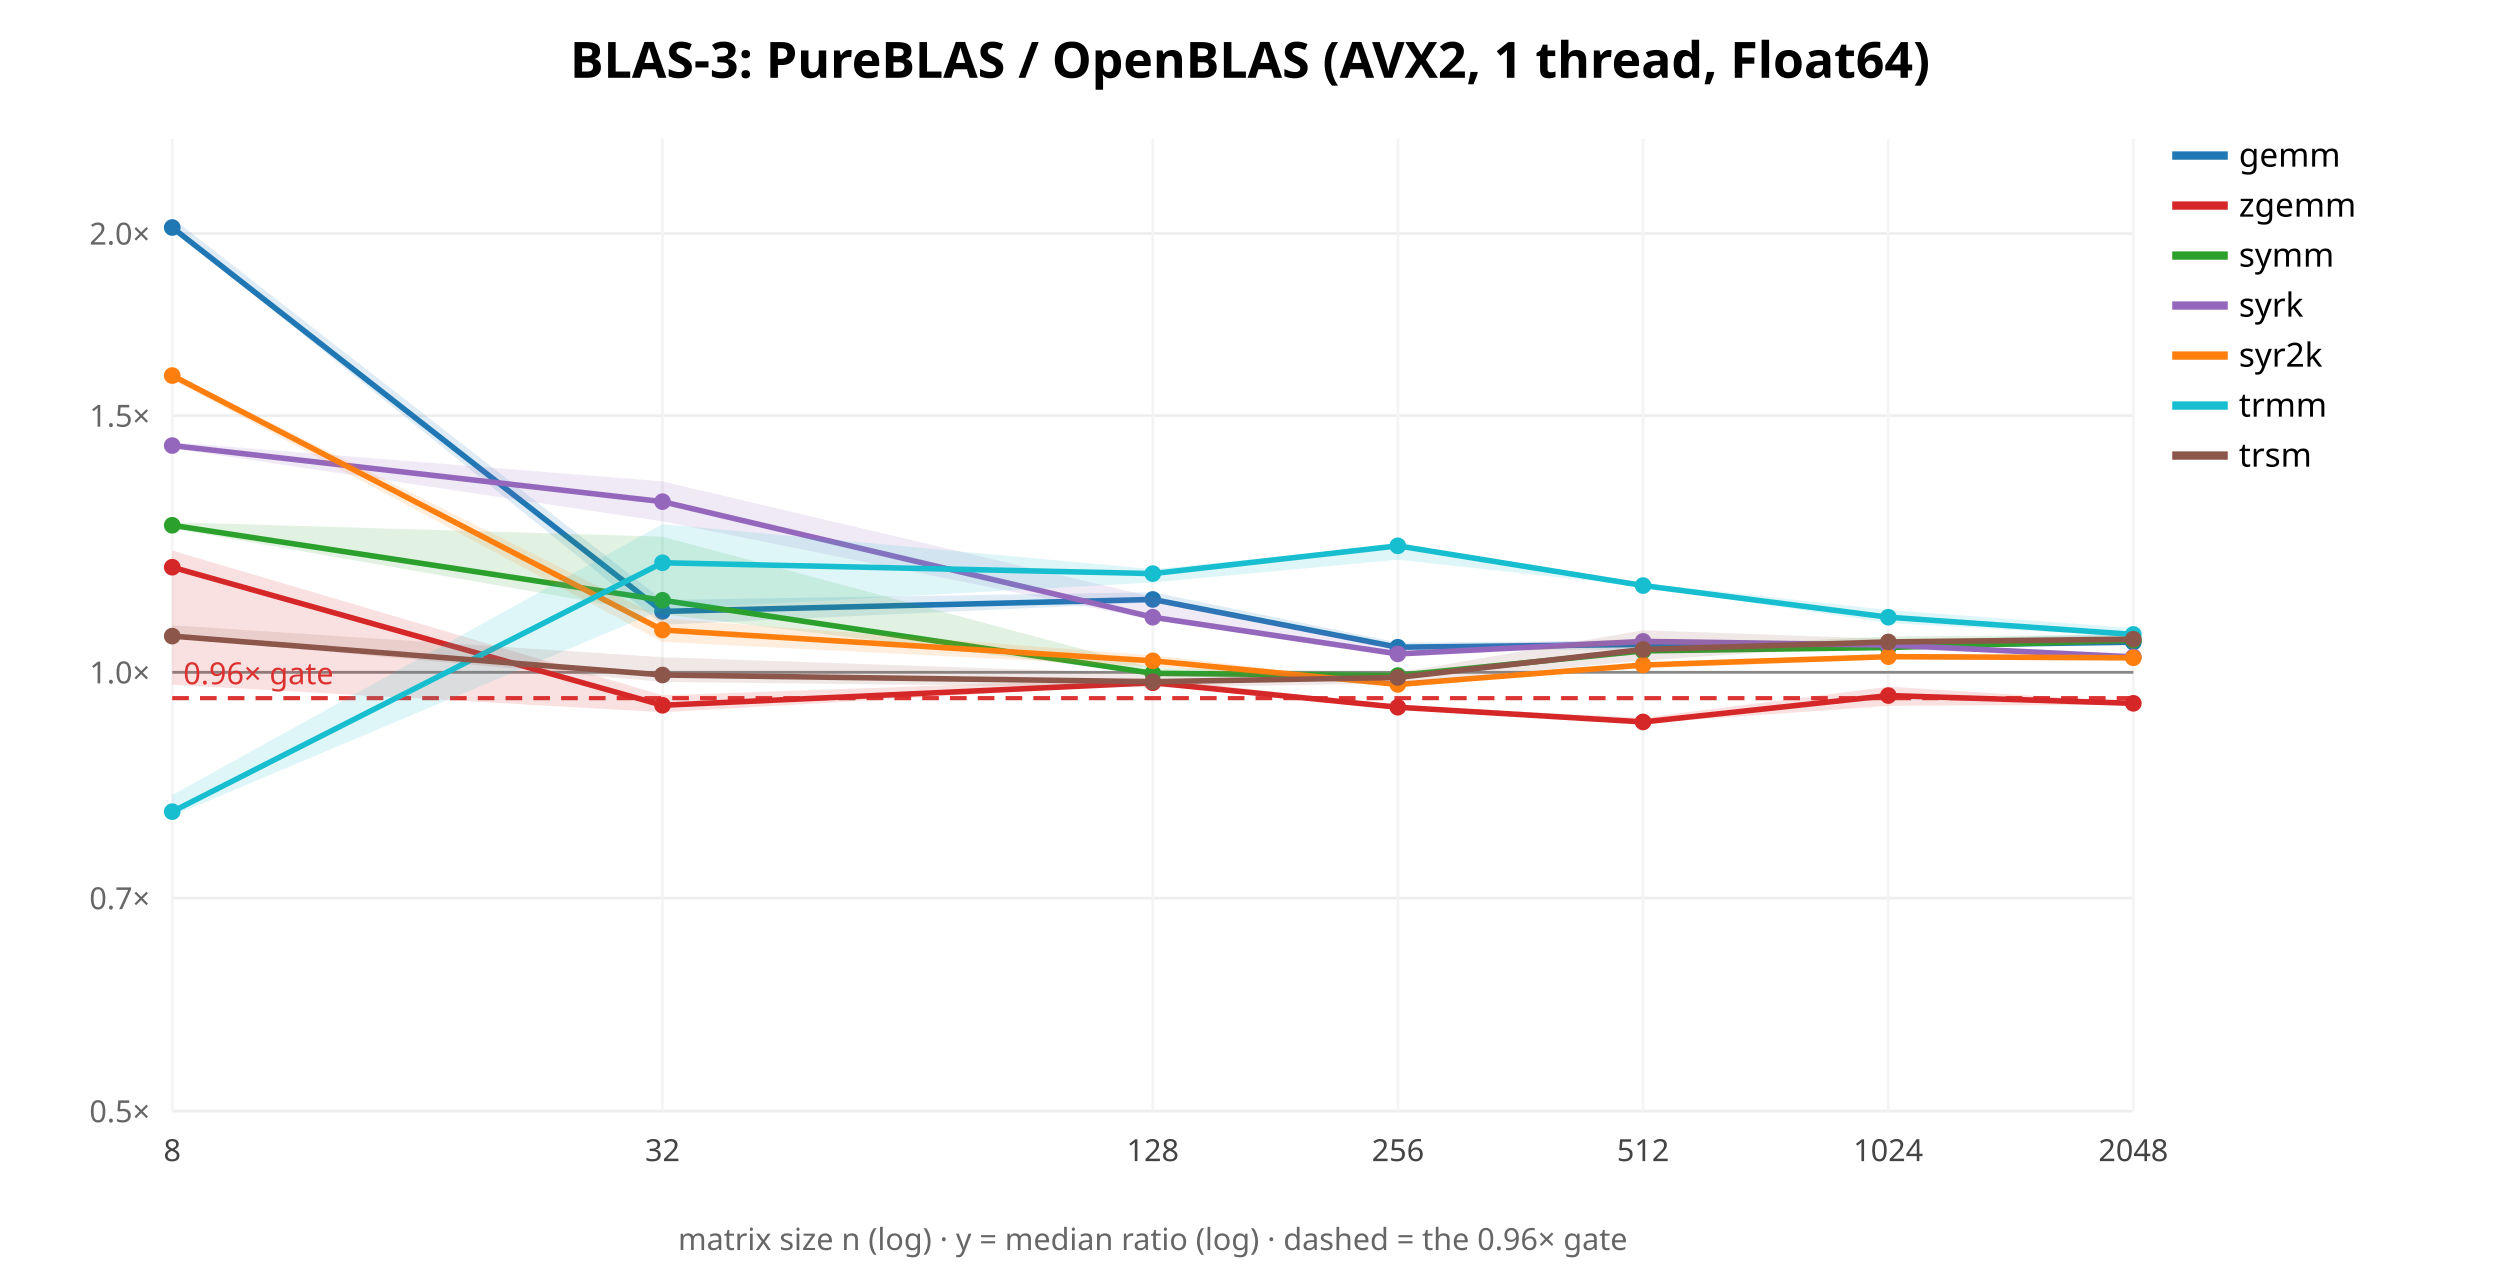
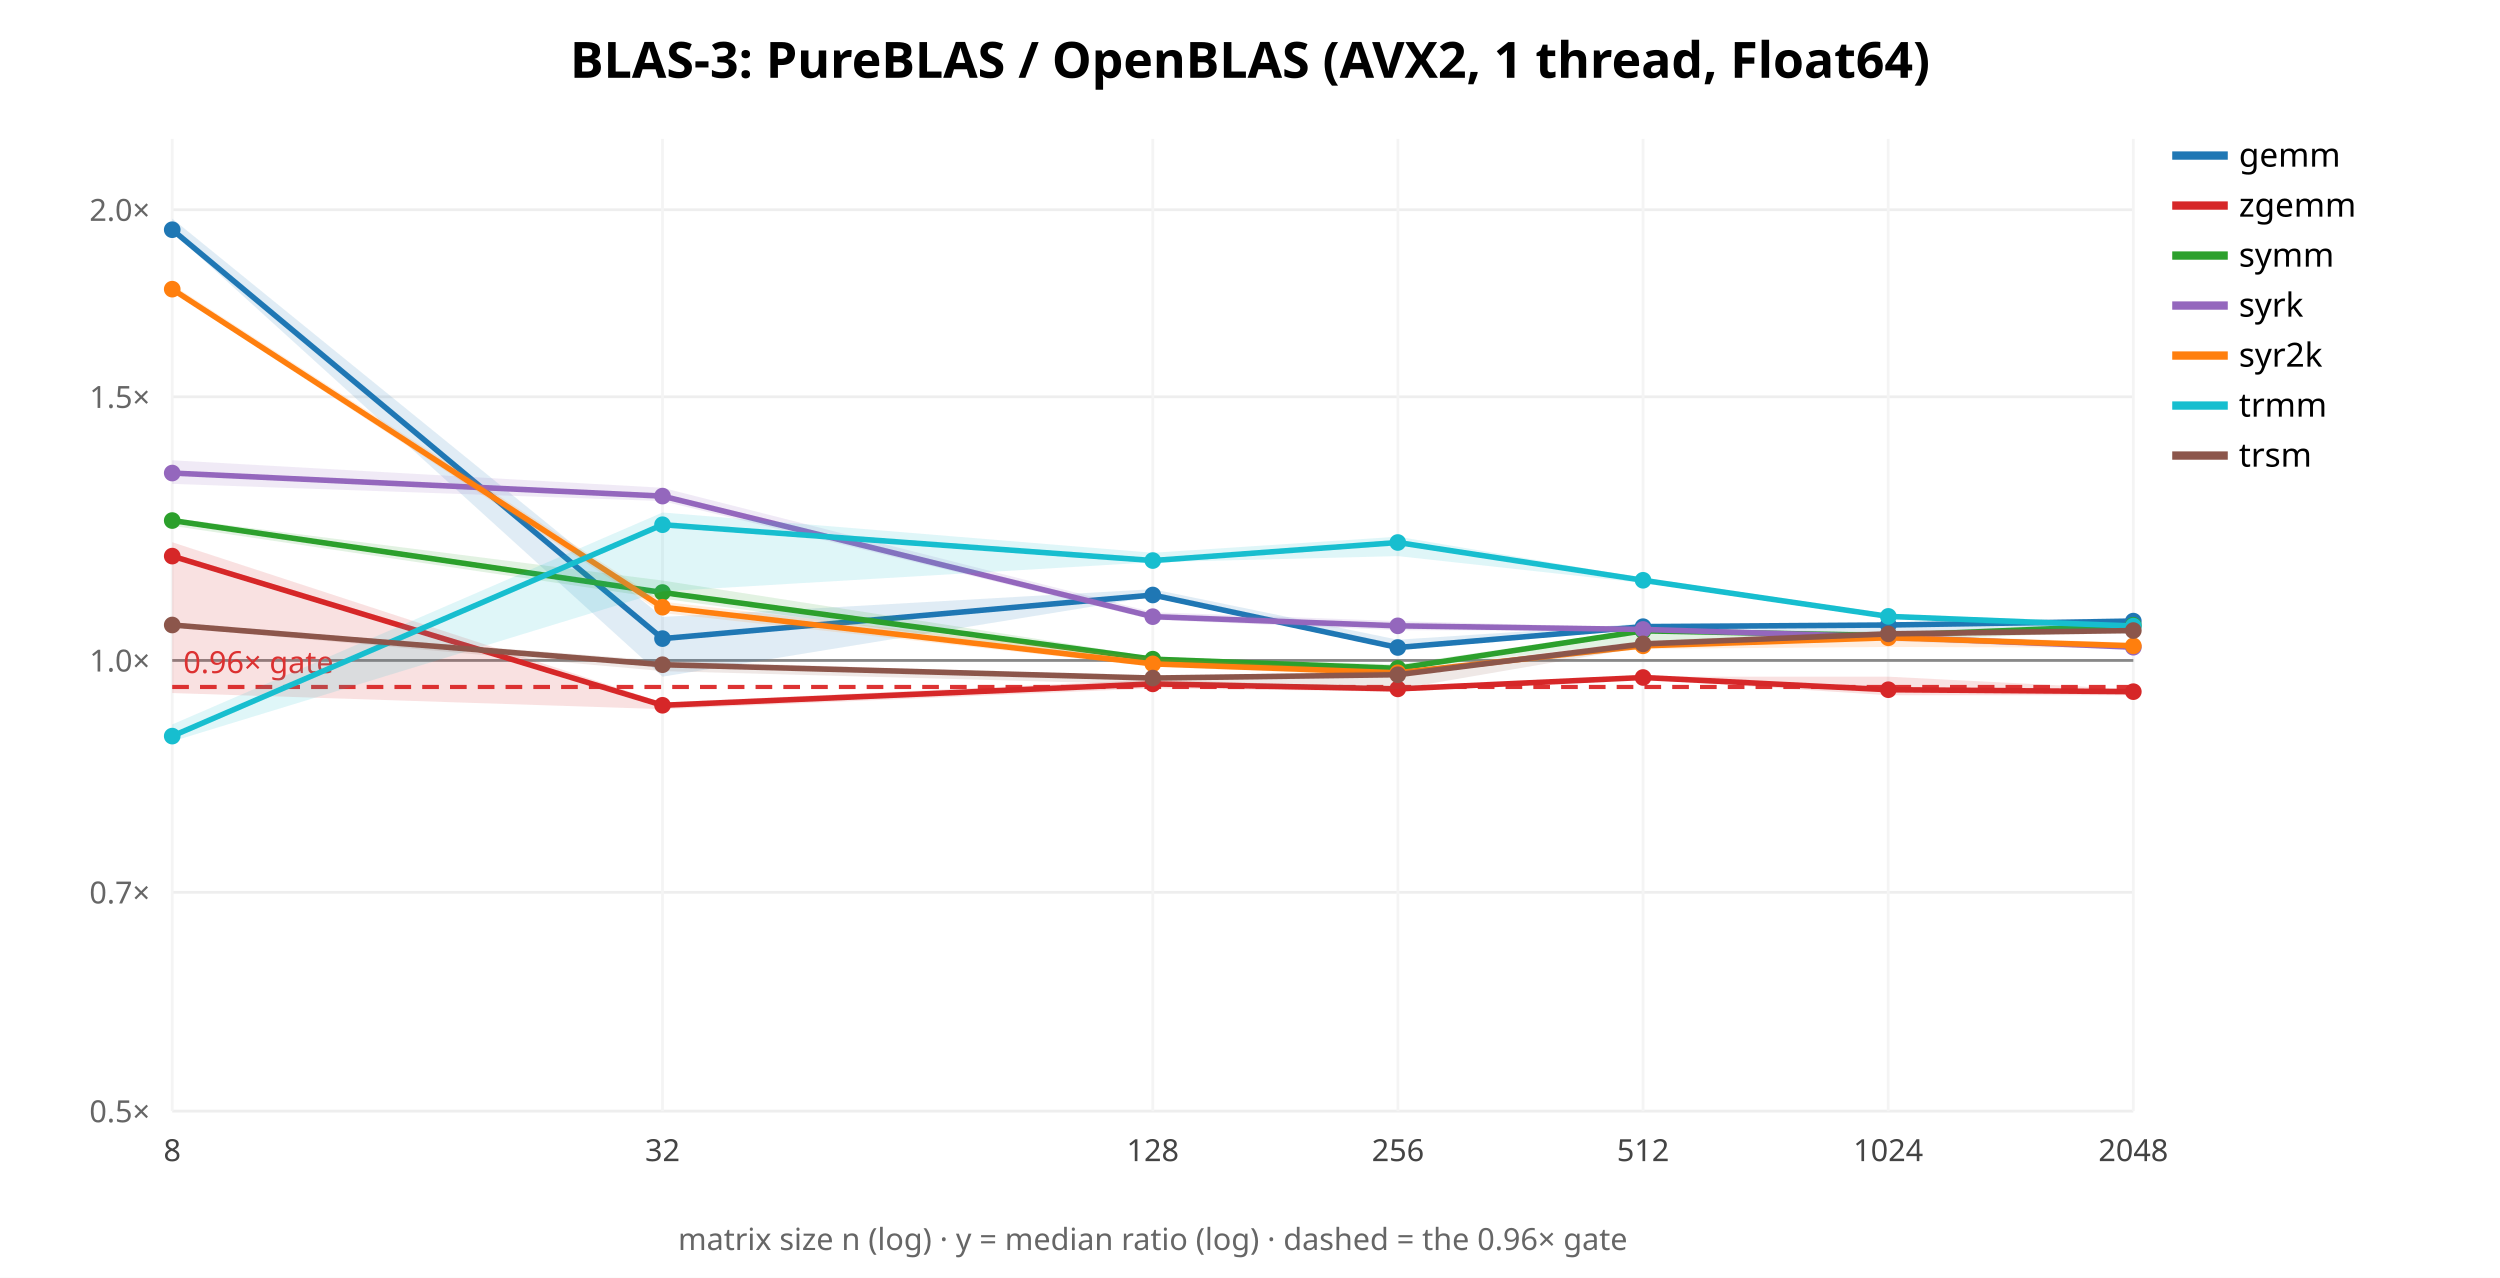
<svg xmlns="http://www.w3.org/2000/svg" width="900" height="460" font-family="sans-serif">
  <rect width="900" height="460" fill="white" />
  <text x="450.0" y="28" text-anchor="middle" font-size="18" font-weight="bold">BLAS-3: PureBLAS / OpenBLAS (AVX2, 1 thread, Float64)</text>
  <line x1="62" y1="400.0" x2="768" y2="400.0" stroke="#eee" />
  <text x="54" y="404.0" text-anchor="end" font-size="11" fill="#666">0.5×</text>
-   <line x1="62" y1="323.317" x2="768" y2="323.317" stroke="#eee" />
-   <text x="54" y="327.317" text-anchor="end" font-size="11" fill="#666">0.7×</text>
-   <line x1="62" y1="242.03" x2="768" y2="242.03" stroke="#eee" />
-   <text x="54" y="246.03" text-anchor="end" font-size="11" fill="#666">1.0×</text>
-   <line x1="62" y1="149.623" x2="768" y2="149.623" stroke="#eee" />
-   <text x="54" y="153.623" text-anchor="end" font-size="11" fill="#666">1.5×</text>
-   <line x1="62" y1="84.06" x2="768" y2="84.06" stroke="#eee" />
-   <text x="54" y="88.06" text-anchor="end" font-size="11" fill="#666">2.0×</text>
+   <line x1="62" y1="321.242" x2="768" y2="321.242" stroke="#eee" />
+   <text x="54" y="325.242" text-anchor="end" font-size="11" fill="#666">0.7×</text>
+   <line x1="62" y1="237.755" x2="768" y2="237.755" stroke="#eee" />
+   <text x="54" y="241.755" text-anchor="end" font-size="11" fill="#666">1.0×</text>
+   <line x1="62" y1="142.848" x2="768" y2="142.848" stroke="#eee" />
+   <text x="54" y="146.848" text-anchor="end" font-size="11" fill="#666">1.5×</text>
+   <line x1="62" y1="75.511" x2="768" y2="75.511" stroke="#eee" />
+   <text x="54" y="79.511" text-anchor="end" font-size="11" fill="#666">2.0×</text>
  <line x1="62.0" y1="50" x2="62.0" y2="400" stroke="#f4f4f4" />
  <text x="62.0" y="418" text-anchor="middle" font-size="11" fill="#444">8</text>
  <line x1="238.5" y1="50" x2="238.5" y2="400" stroke="#f4f4f4" />
  <text x="238.5" y="418" text-anchor="middle" font-size="11" fill="#444">32</text>
  <line x1="415.0" y1="50" x2="415.0" y2="400" stroke="#f4f4f4" />
  <text x="415.0" y="418" text-anchor="middle" font-size="11" fill="#444">128</text>
  <line x1="503.25" y1="50" x2="503.25" y2="400" stroke="#f4f4f4" />
  <text x="503.25" y="418" text-anchor="middle" font-size="11" fill="#444">256</text>
  <line x1="591.5" y1="50" x2="591.5" y2="400" stroke="#f4f4f4" />
  <text x="591.5" y="418" text-anchor="middle" font-size="11" fill="#444">512</text>
  <line x1="679.75" y1="50" x2="679.75" y2="400" stroke="#f4f4f4" />
  <text x="679.75" y="418" text-anchor="middle" font-size="11" fill="#444">1024</text>
  <line x1="768.0" y1="50" x2="768.0" y2="400" stroke="#f4f4f4" />
  <text x="768.0" y="418" text-anchor="middle" font-size="11" fill="#444">2048</text>
-   <line x1="62" y1="242.03" x2="768" y2="242.03" stroke="#888" />
-   <line x1="62" y1="251.333" x2="768" y2="251.333" stroke="#d33" stroke-width="1.5" stroke-dasharray="6 4" />
-   <text x="66" y="246.333" font-size="11" fill="#d33">0.96× gate</text>
-   <polygon points="62.0,78.5 238.5,216.0 415.0,213.2 503.2,231.3 591.5,230.7 679.8,230.9 768.0,227.9 768.0,231.9 679.8,232.8 591.5,234.1 503.2,233.5 415.0,216.9 238.5,224.9 62.0,82.4" fill="#1f77b4" opacity="0.14" stroke="none" />
-   <polyline points="62.0,81.9 238.5,220.1 415.0,215.8 503.2,233.0 591.5,232.0 679.8,232.4 768.0,231.2" fill="none" stroke="#1f77b4" stroke-width="2" />
-   <circle cx="62.0" cy="81.9" r="3" fill="#1f77b4" />
-   <circle cx="238.5" cy="220.1" r="3" fill="#1f77b4" />
-   <circle cx="415.0" cy="215.8" r="3" fill="#1f77b4" />
-   <circle cx="503.2" cy="233.0" r="3" fill="#1f77b4" />
-   <circle cx="591.5" cy="232.0" r="3" fill="#1f77b4" />
-   <circle cx="679.8" cy="232.4" r="3" fill="#1f77b4" />
-   <circle cx="768.0" cy="231.2" r="3" fill="#1f77b4" />
+   <line x1="62" y1="237.755" x2="768" y2="237.755" stroke="#888" />
+   <line x1="62" y1="247.31" x2="768" y2="247.31" stroke="#d33" stroke-width="1.5" stroke-dasharray="6 4" />
+   <text x="66" y="242.31" font-size="11" fill="#d33">0.96× gate</text>
+   <polygon points="62.0,78.7 238.5,222.1 415.0,212.1 503.2,230.3 591.5,224.5 679.8,224.6 768.0,222.5 768.0,226.5 679.8,228.4 591.5,226.6 503.2,233.8 415.0,214.8 238.5,243.6 62.0,83.4" fill="#1f77b4" opacity="0.14" stroke="none" />
+   <polyline points="62.0,82.7 238.5,229.9 415.0,214.2 503.2,233.1 591.5,225.6 679.8,225.0 768.0,223.6" fill="none" stroke="#1f77b4" stroke-width="2" />
+   <circle cx="62.0" cy="82.7" r="3" fill="#1f77b4" />
+   <circle cx="238.5" cy="229.9" r="3" fill="#1f77b4" />
+   <circle cx="415.0" cy="214.2" r="3" fill="#1f77b4" />
+   <circle cx="503.2" cy="233.1" r="3" fill="#1f77b4" />
+   <circle cx="591.5" cy="225.6" r="3" fill="#1f77b4" />
+   <circle cx="679.8" cy="225.0" r="3" fill="#1f77b4" />
+   <circle cx="768.0" cy="223.6" r="3" fill="#1f77b4" />
  <line x1="782" y1="56" x2="802" y2="56" stroke="#1f77b4" stroke-width="3" />
  <text x="806" y="60" font-size="12">gemm</text>
-   <polygon points="62.0,198.2 238.5,250.3 415.0,244.1 503.2,254.0 591.5,258.4 679.8,247.2 768.0,252.7 768.0,253.7 679.8,254.1 591.5,260.4 503.2,254.9 415.0,246.3 238.5,256.4 62.0,246.5" fill="#d62728" opacity="0.14" stroke="none" />
-   <polyline points="62.0,204.2 238.5,253.9 415.0,245.8 503.2,254.6 591.5,259.9 679.8,250.4 768.0,253.2" fill="none" stroke="#d62728" stroke-width="2" />
-   <circle cx="62.0" cy="204.2" r="3" fill="#d62728" />
+   <polygon points="62.0,195.2 238.5,252.9 415.0,244.7 503.2,247.5 591.5,243.6 679.8,243.6 768.0,248.1 768.0,250.3 679.8,250.3 591.5,244.6 503.2,249.0 415.0,247.8 238.5,255.3 62.0,249.5" fill="#d62728" opacity="0.14" stroke="none" />
+   <polyline points="62.0,200.2 238.5,253.9 415.0,246.2 503.2,248.0 591.5,243.9 679.8,248.3 768.0,249.0" fill="none" stroke="#d62728" stroke-width="2" />
+   <circle cx="62.0" cy="200.2" r="3" fill="#d62728" />
  <circle cx="238.5" cy="253.9" r="3" fill="#d62728" />
-   <circle cx="415.0" cy="245.8" r="3" fill="#d62728" />
-   <circle cx="503.2" cy="254.6" r="3" fill="#d62728" />
-   <circle cx="591.5" cy="259.9" r="3" fill="#d62728" />
-   <circle cx="679.8" cy="250.4" r="3" fill="#d62728" />
-   <circle cx="768.0" cy="253.2" r="3" fill="#d62728" />
+   <circle cx="415.0" cy="246.2" r="3" fill="#d62728" />
+   <circle cx="503.2" cy="248.0" r="3" fill="#d62728" />
+   <circle cx="591.5" cy="243.9" r="3" fill="#d62728" />
+   <circle cx="679.8" cy="248.3" r="3" fill="#d62728" />
+   <circle cx="768.0" cy="249.0" r="3" fill="#d62728" />
  <line x1="782" y1="74" x2="802" y2="74" stroke="#d62728" stroke-width="3" />
  <text x="806" y="78" font-size="12">zgemm</text>
-   <polygon points="62.0,188.0 238.5,193.2 415.0,240.5 503.2,242.0 591.5,233.5 679.8,229.1 768.0,228.5 768.0,230.9 679.8,233.7 591.5,235.4 503.2,243.6 415.0,242.8 238.5,221.1 62.0,190.3" fill="#2ca02c" opacity="0.14" stroke="none" />
-   <polyline points="62.0,189.1 238.5,216.1 415.0,242.4 503.2,243.2 591.5,234.3 679.8,233.1 768.0,230.5" fill="none" stroke="#2ca02c" stroke-width="2" />
-   <circle cx="62.0" cy="189.1" r="3" fill="#2ca02c" />
-   <circle cx="238.5" cy="216.1" r="3" fill="#2ca02c" />
-   <circle cx="415.0" cy="242.4" r="3" fill="#2ca02c" />
-   <circle cx="503.2" cy="243.2" r="3" fill="#2ca02c" />
-   <circle cx="591.5" cy="234.3" r="3" fill="#2ca02c" />
-   <circle cx="679.8" cy="233.1" r="3" fill="#2ca02c" />
-   <circle cx="768.0" cy="230.5" r="3" fill="#2ca02c" />
+   <polygon points="62.0,186.5 238.5,209.0 415.0,236.5 503.2,239.2 591.5,226.3 679.8,227.5 768.0,224.3 768.0,227.1 679.8,230.7 591.5,230.9 503.2,241.1 415.0,239.5 238.5,215.5 62.0,189.3" fill="#2ca02c" opacity="0.14" stroke="none" />
+   <polyline points="62.0,187.4 238.5,213.3 415.0,237.3 503.2,240.6 591.5,227.1 679.8,228.8 768.0,225.1" fill="none" stroke="#2ca02c" stroke-width="2" />
+   <circle cx="62.0" cy="187.4" r="3" fill="#2ca02c" />
+   <circle cx="238.5" cy="213.3" r="3" fill="#2ca02c" />
+   <circle cx="415.0" cy="237.3" r="3" fill="#2ca02c" />
+   <circle cx="503.2" cy="240.6" r="3" fill="#2ca02c" />
+   <circle cx="591.5" cy="227.1" r="3" fill="#2ca02c" />
+   <circle cx="679.8" cy="228.8" r="3" fill="#2ca02c" />
+   <circle cx="768.0" cy="225.1" r="3" fill="#2ca02c" />
  <line x1="782" y1="92" x2="802" y2="92" stroke="#2ca02c" stroke-width="3" />
  <text x="806" y="96" font-size="12">symm</text>
-   <polygon points="62.0,159.2 238.5,173.3 415.0,214.9 503.2,232.6 591.5,230.0 679.8,231.6 768.0,235.3 768.0,237.0 679.8,233.5 591.5,232.1 503.2,236.5 415.0,223.2 238.5,187.7 62.0,161.4" fill="#9467bd" opacity="0.14" stroke="none" />
-   <polyline points="62.0,160.4 238.5,180.6 415.0,222.2 503.2,235.4 591.5,230.9 679.8,232.2 768.0,236.5" fill="none" stroke="#9467bd" stroke-width="2" />
-   <circle cx="62.0" cy="160.4" r="3" fill="#9467bd" />
-   <circle cx="238.5" cy="180.6" r="3" fill="#9467bd" />
-   <circle cx="415.0" cy="222.2" r="3" fill="#9467bd" />
-   <circle cx="503.2" cy="235.4" r="3" fill="#9467bd" />
-   <circle cx="591.5" cy="230.9" r="3" fill="#9467bd" />
-   <circle cx="679.8" cy="232.2" r="3" fill="#9467bd" />
-   <circle cx="768.0" cy="236.5" r="3" fill="#9467bd" />
+   <polygon points="62.0,165.7 238.5,175.6 415.0,220.4 503.2,223.6 591.5,226.0 679.8,227.9 768.0,232.1 768.0,233.8 679.8,230.8 591.5,227.1 503.2,226.9 415.0,223.1 238.5,180.4 62.0,174.2" fill="#9467bd" opacity="0.14" stroke="none" />
+   <polyline points="62.0,170.3 238.5,178.6 415.0,222.0 503.2,225.3 591.5,226.6 679.8,229.3 768.0,233.0" fill="none" stroke="#9467bd" stroke-width="2" />
+   <circle cx="62.0" cy="170.3" r="3" fill="#9467bd" />
+   <circle cx="238.5" cy="178.6" r="3" fill="#9467bd" />
+   <circle cx="415.0" cy="222.0" r="3" fill="#9467bd" />
+   <circle cx="503.2" cy="225.3" r="3" fill="#9467bd" />
+   <circle cx="591.5" cy="226.6" r="3" fill="#9467bd" />
+   <circle cx="679.8" cy="229.3" r="3" fill="#9467bd" />
+   <circle cx="768.0" cy="233.0" r="3" fill="#9467bd" />
  <line x1="782" y1="110" x2="802" y2="110" stroke="#9467bd" stroke-width="3" />
  <text x="806" y="114" font-size="12">syrk</text>
-   <polygon points="62.0,134.4 238.5,222.6 415.0,235.9 503.2,245.9 591.5,238.6 679.8,235.7 768.0,235.9 768.0,238.0 679.8,237.4 591.5,240.6 503.2,246.9 415.0,240.0 238.5,231.1 62.0,136.6" fill="#ff7f0e" opacity="0.14" stroke="none" />
-   <polyline points="62.0,135.2 238.5,226.8 415.0,237.9 503.2,246.4 591.5,239.4 679.8,236.4 768.0,236.8" fill="none" stroke="#ff7f0e" stroke-width="2" />
-   <circle cx="62.0" cy="135.2" r="3" fill="#ff7f0e" />
-   <circle cx="238.5" cy="226.8" r="3" fill="#ff7f0e" />
-   <circle cx="415.0" cy="237.9" r="3" fill="#ff7f0e" />
-   <circle cx="503.2" cy="246.4" r="3" fill="#ff7f0e" />
-   <circle cx="591.5" cy="239.4" r="3" fill="#ff7f0e" />
-   <circle cx="679.8" cy="236.4" r="3" fill="#ff7f0e" />
-   <circle cx="768.0" cy="236.8" r="3" fill="#ff7f0e" />
+   <polygon points="62.0,102.5 238.5,216.6 415.0,237.0 503.2,241.5 591.5,231.9 679.8,228.3 768.0,231.4 768.0,233.2 679.8,232.9 591.5,233.6 503.2,243.4 415.0,240.0 238.5,220.7 62.0,105.1" fill="#ff7f0e" opacity="0.14" stroke="none" />
+   <polyline points="62.0,104.1 238.5,218.6 415.0,239.0 503.2,242.2 591.5,232.5 679.8,229.6 768.0,232.5" fill="none" stroke="#ff7f0e" stroke-width="2" />
+   <circle cx="62.0" cy="104.1" r="3" fill="#ff7f0e" />
+   <circle cx="238.5" cy="218.6" r="3" fill="#ff7f0e" />
+   <circle cx="415.0" cy="239.0" r="3" fill="#ff7f0e" />
+   <circle cx="503.2" cy="242.2" r="3" fill="#ff7f0e" />
+   <circle cx="591.5" cy="232.5" r="3" fill="#ff7f0e" />
+   <circle cx="679.8" cy="229.6" r="3" fill="#ff7f0e" />
+   <circle cx="768.0" cy="232.5" r="3" fill="#ff7f0e" />
  <line x1="782" y1="128" x2="802" y2="128" stroke="#ff7f0e" stroke-width="3" />
  <text x="806" y="132" font-size="12">syr2k</text>
-   <polygon points="62.0,286.2 238.5,188.7 415.0,204.9 503.2,196.0 591.5,209.9 679.8,219.6 768.0,226.1 768.0,229.2 679.8,224.3 591.5,211.2 503.2,201.5 415.0,209.7 238.5,219.4 62.0,293.8" fill="#17becf" opacity="0.14" stroke="none" />
-   <polyline points="62.0,292.2 238.5,202.6 415.0,206.5 503.2,196.5 591.5,210.8 679.8,222.2 768.0,228.4" fill="none" stroke="#17becf" stroke-width="2" />
-   <circle cx="62.0" cy="292.2" r="3" fill="#17becf" />
-   <circle cx="238.5" cy="202.6" r="3" fill="#17becf" />
-   <circle cx="415.0" cy="206.5" r="3" fill="#17becf" />
-   <circle cx="503.2" cy="196.5" r="3" fill="#17becf" />
-   <circle cx="591.5" cy="210.8" r="3" fill="#17becf" />
-   <circle cx="679.8" cy="222.2" r="3" fill="#17becf" />
-   <circle cx="768.0" cy="228.4" r="3" fill="#17becf" />
+   <polygon points="62.0,260.8 238.5,184.5 415.0,199.0 503.2,193.2 591.5,208.1 679.8,221.1 768.0,224.2 768.0,228.3 679.8,222.2 591.5,209.9 503.2,200.2 415.0,202.4 238.5,212.9 62.0,266.9" fill="#17becf" opacity="0.14" stroke="none" />
+   <polyline points="62.0,265.0 238.5,188.9 415.0,201.8 503.2,195.3 591.5,208.9 679.8,221.9 768.0,225.4" fill="none" stroke="#17becf" stroke-width="2" />
+   <circle cx="62.0" cy="265.0" r="3" fill="#17becf" />
+   <circle cx="238.5" cy="188.9" r="3" fill="#17becf" />
+   <circle cx="415.0" cy="201.8" r="3" fill="#17becf" />
+   <circle cx="503.2" cy="195.3" r="3" fill="#17becf" />
+   <circle cx="591.5" cy="208.9" r="3" fill="#17becf" />
+   <circle cx="679.8" cy="221.9" r="3" fill="#17becf" />
+   <circle cx="768.0" cy="225.4" r="3" fill="#17becf" />
  <line x1="782" y1="146" x2="802" y2="146" stroke="#17becf" stroke-width="3" />
  <text x="806" y="150" font-size="12">trmm</text>
-   <polygon points="62.0,225.1 238.5,236.6 415.0,242.6 503.2,242.2 591.5,226.9 679.8,230.0 768.0,229.0 768.0,232.0 679.8,231.8 591.5,237.8 503.2,246.0 415.0,247.5 238.5,245.5 62.0,229.6" fill="#8c564b" opacity="0.14" stroke="none" />
-   <polyline points="62.0,229.0 238.5,243.0 415.0,245.4 503.2,243.9 591.5,233.8 679.8,231.1 768.0,230.1" fill="none" stroke="#8c564b" stroke-width="2" />
-   <circle cx="62.0" cy="229.0" r="3" fill="#8c564b" />
-   <circle cx="238.5" cy="243.0" r="3" fill="#8c564b" />
-   <circle cx="415.0" cy="245.4" r="3" fill="#8c564b" />
-   <circle cx="503.2" cy="243.9" r="3" fill="#8c564b" />
-   <circle cx="591.5" cy="233.8" r="3" fill="#8c564b" />
-   <circle cx="679.8" cy="231.1" r="3" fill="#8c564b" />
-   <circle cx="768.0" cy="230.1" r="3" fill="#8c564b" />
+   <polygon points="62.0,224.4 238.5,237.9 415.0,243.5 503.2,241.4 591.5,230.8 679.8,227.0 768.0,226.1 768.0,227.6 679.8,229.1 591.5,232.9 503.2,248.1 415.0,246.4 238.5,241.6 62.0,225.8" fill="#8c564b" opacity="0.14" stroke="none" />
+   <polyline points="62.0,225.0 238.5,239.3 415.0,244.1 503.2,242.9 591.5,231.8 679.8,228.2 768.0,227.0" fill="none" stroke="#8c564b" stroke-width="2" />
+   <circle cx="62.0" cy="225.0" r="3" fill="#8c564b" />
+   <circle cx="238.5" cy="239.3" r="3" fill="#8c564b" />
+   <circle cx="415.0" cy="244.1" r="3" fill="#8c564b" />
+   <circle cx="503.2" cy="242.9" r="3" fill="#8c564b" />
+   <circle cx="591.5" cy="231.8" r="3" fill="#8c564b" />
+   <circle cx="679.8" cy="228.2" r="3" fill="#8c564b" />
+   <circle cx="768.0" cy="227.0" r="3" fill="#8c564b" />
  <line x1="782" y1="164" x2="802" y2="164" stroke="#8c564b" stroke-width="3" />
  <text x="806" y="168" font-size="12">trsm</text>
  <text x="415.0" y="450" text-anchor="middle" font-size="11" fill="#666">matrix size n (log) · y = median ratio (log) · dashed = the 0.96× gate</text>
</svg>
